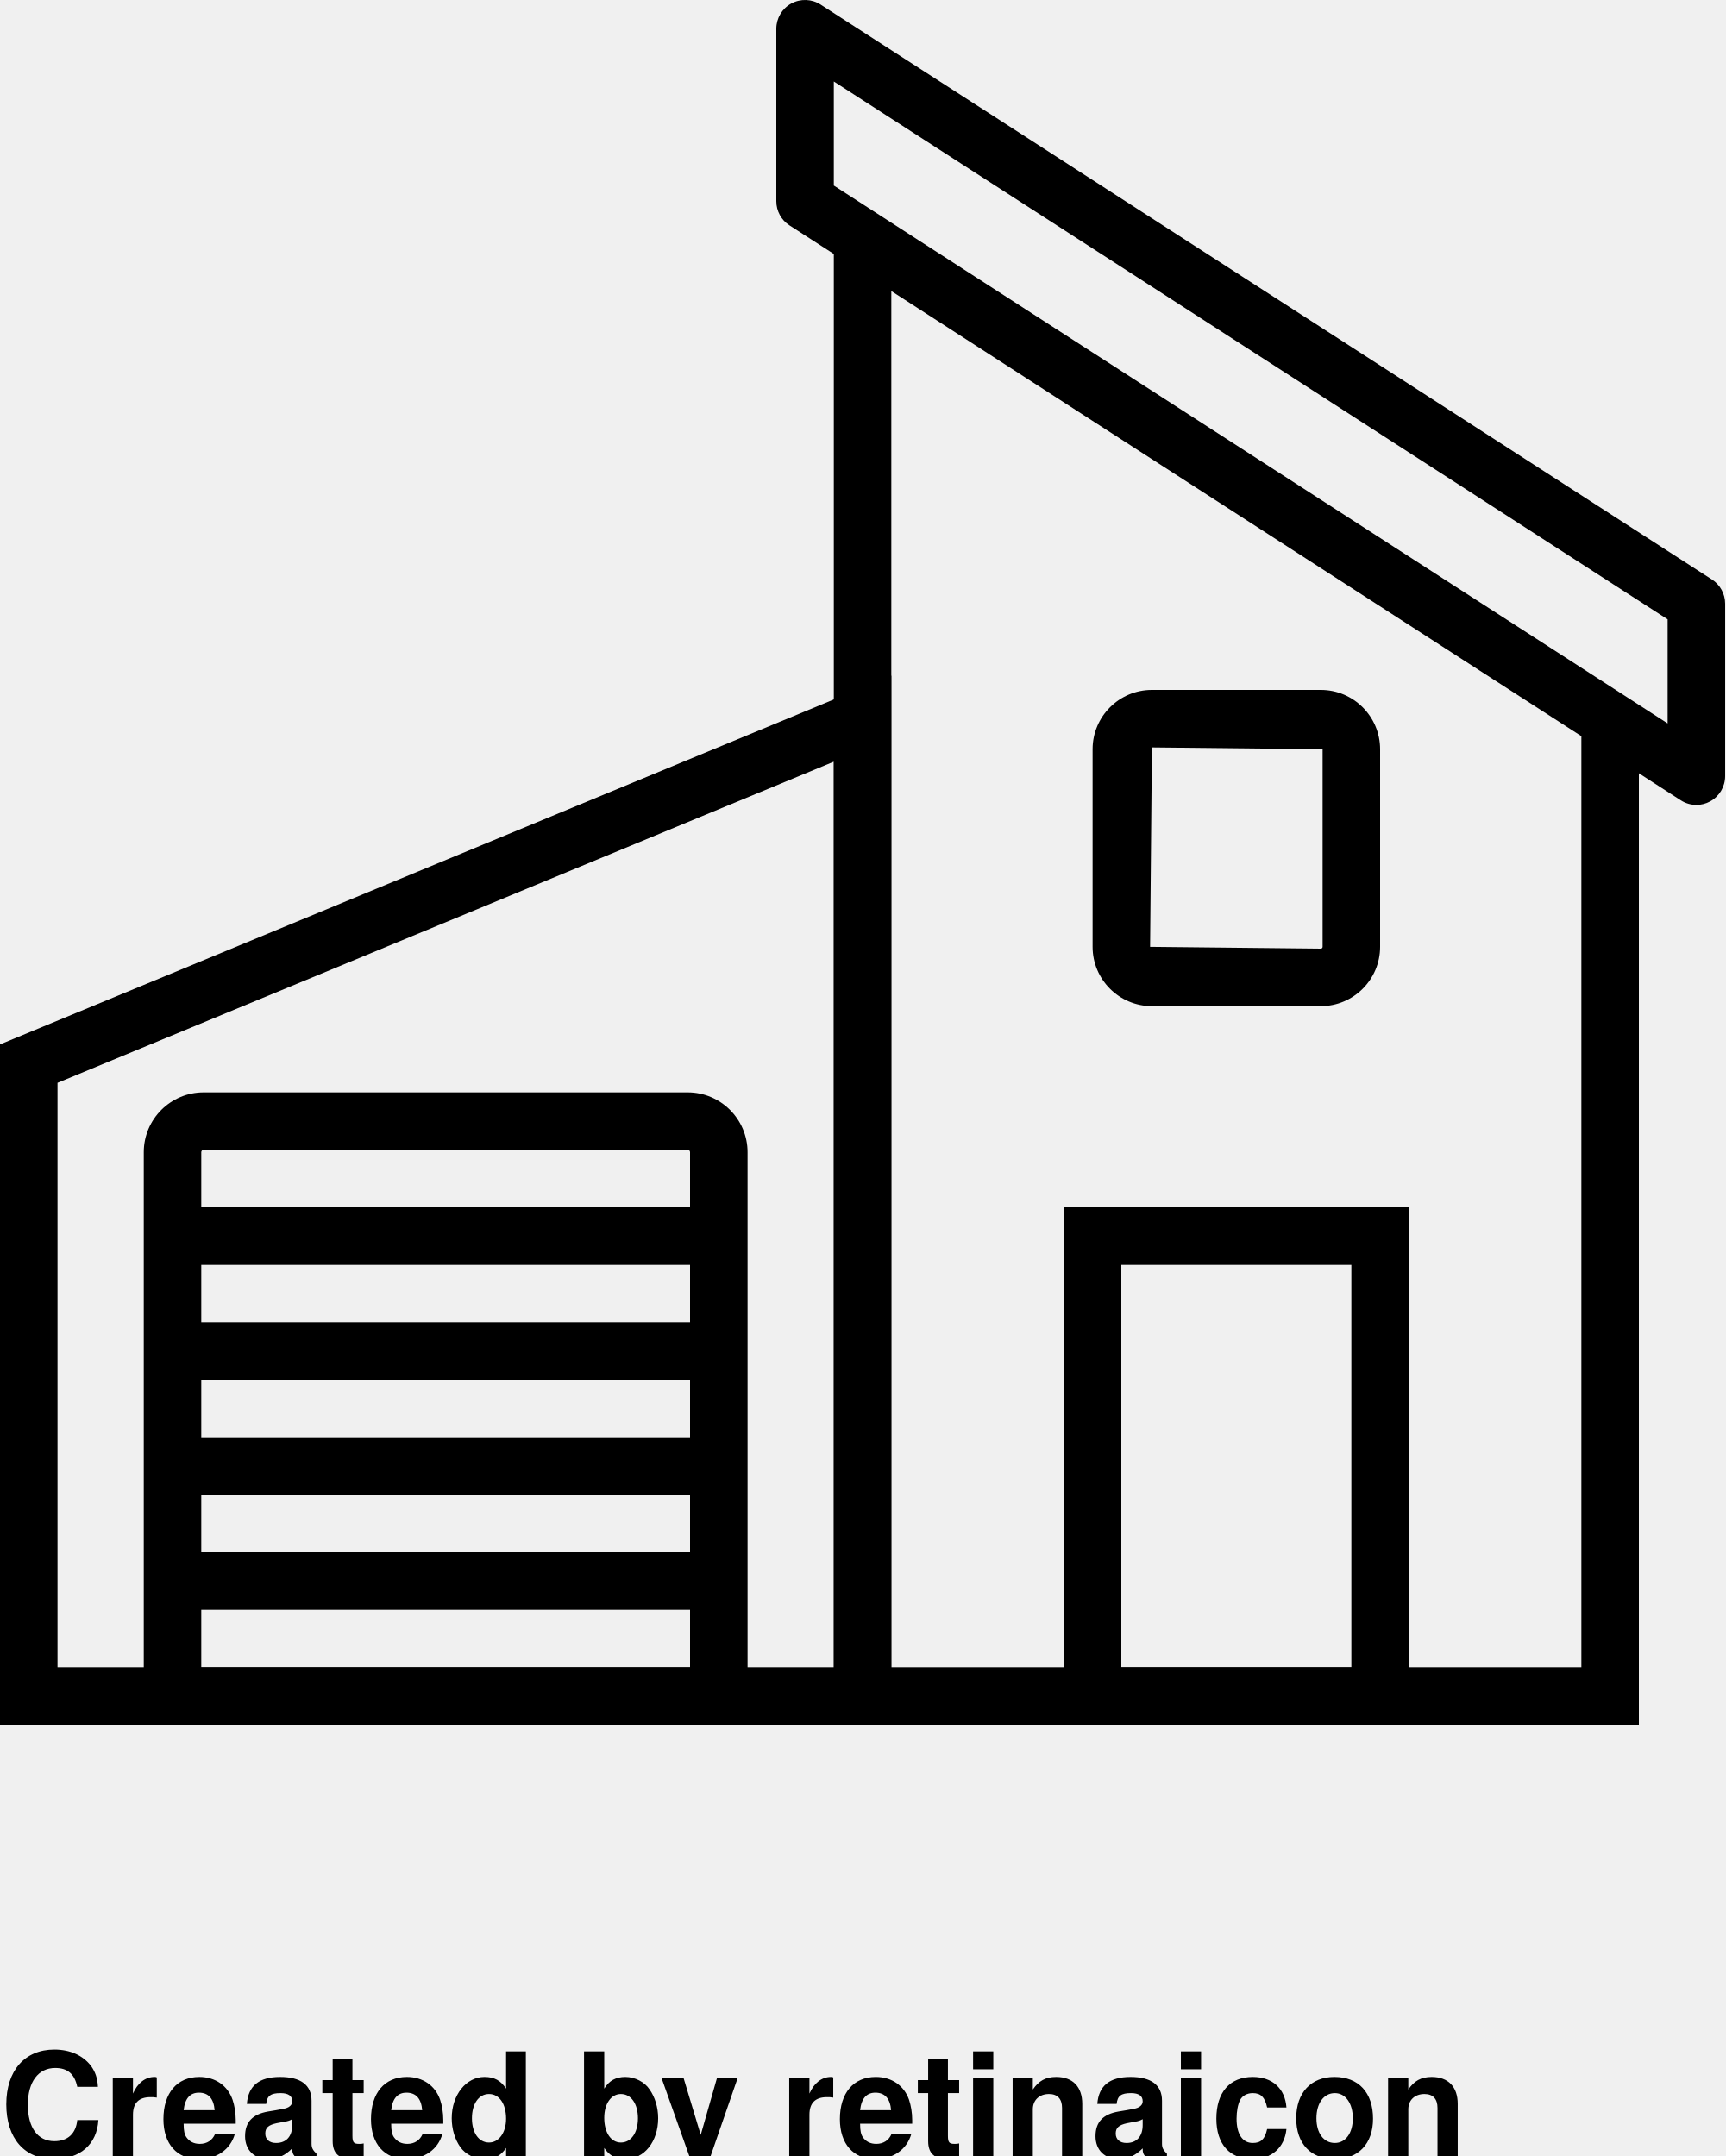
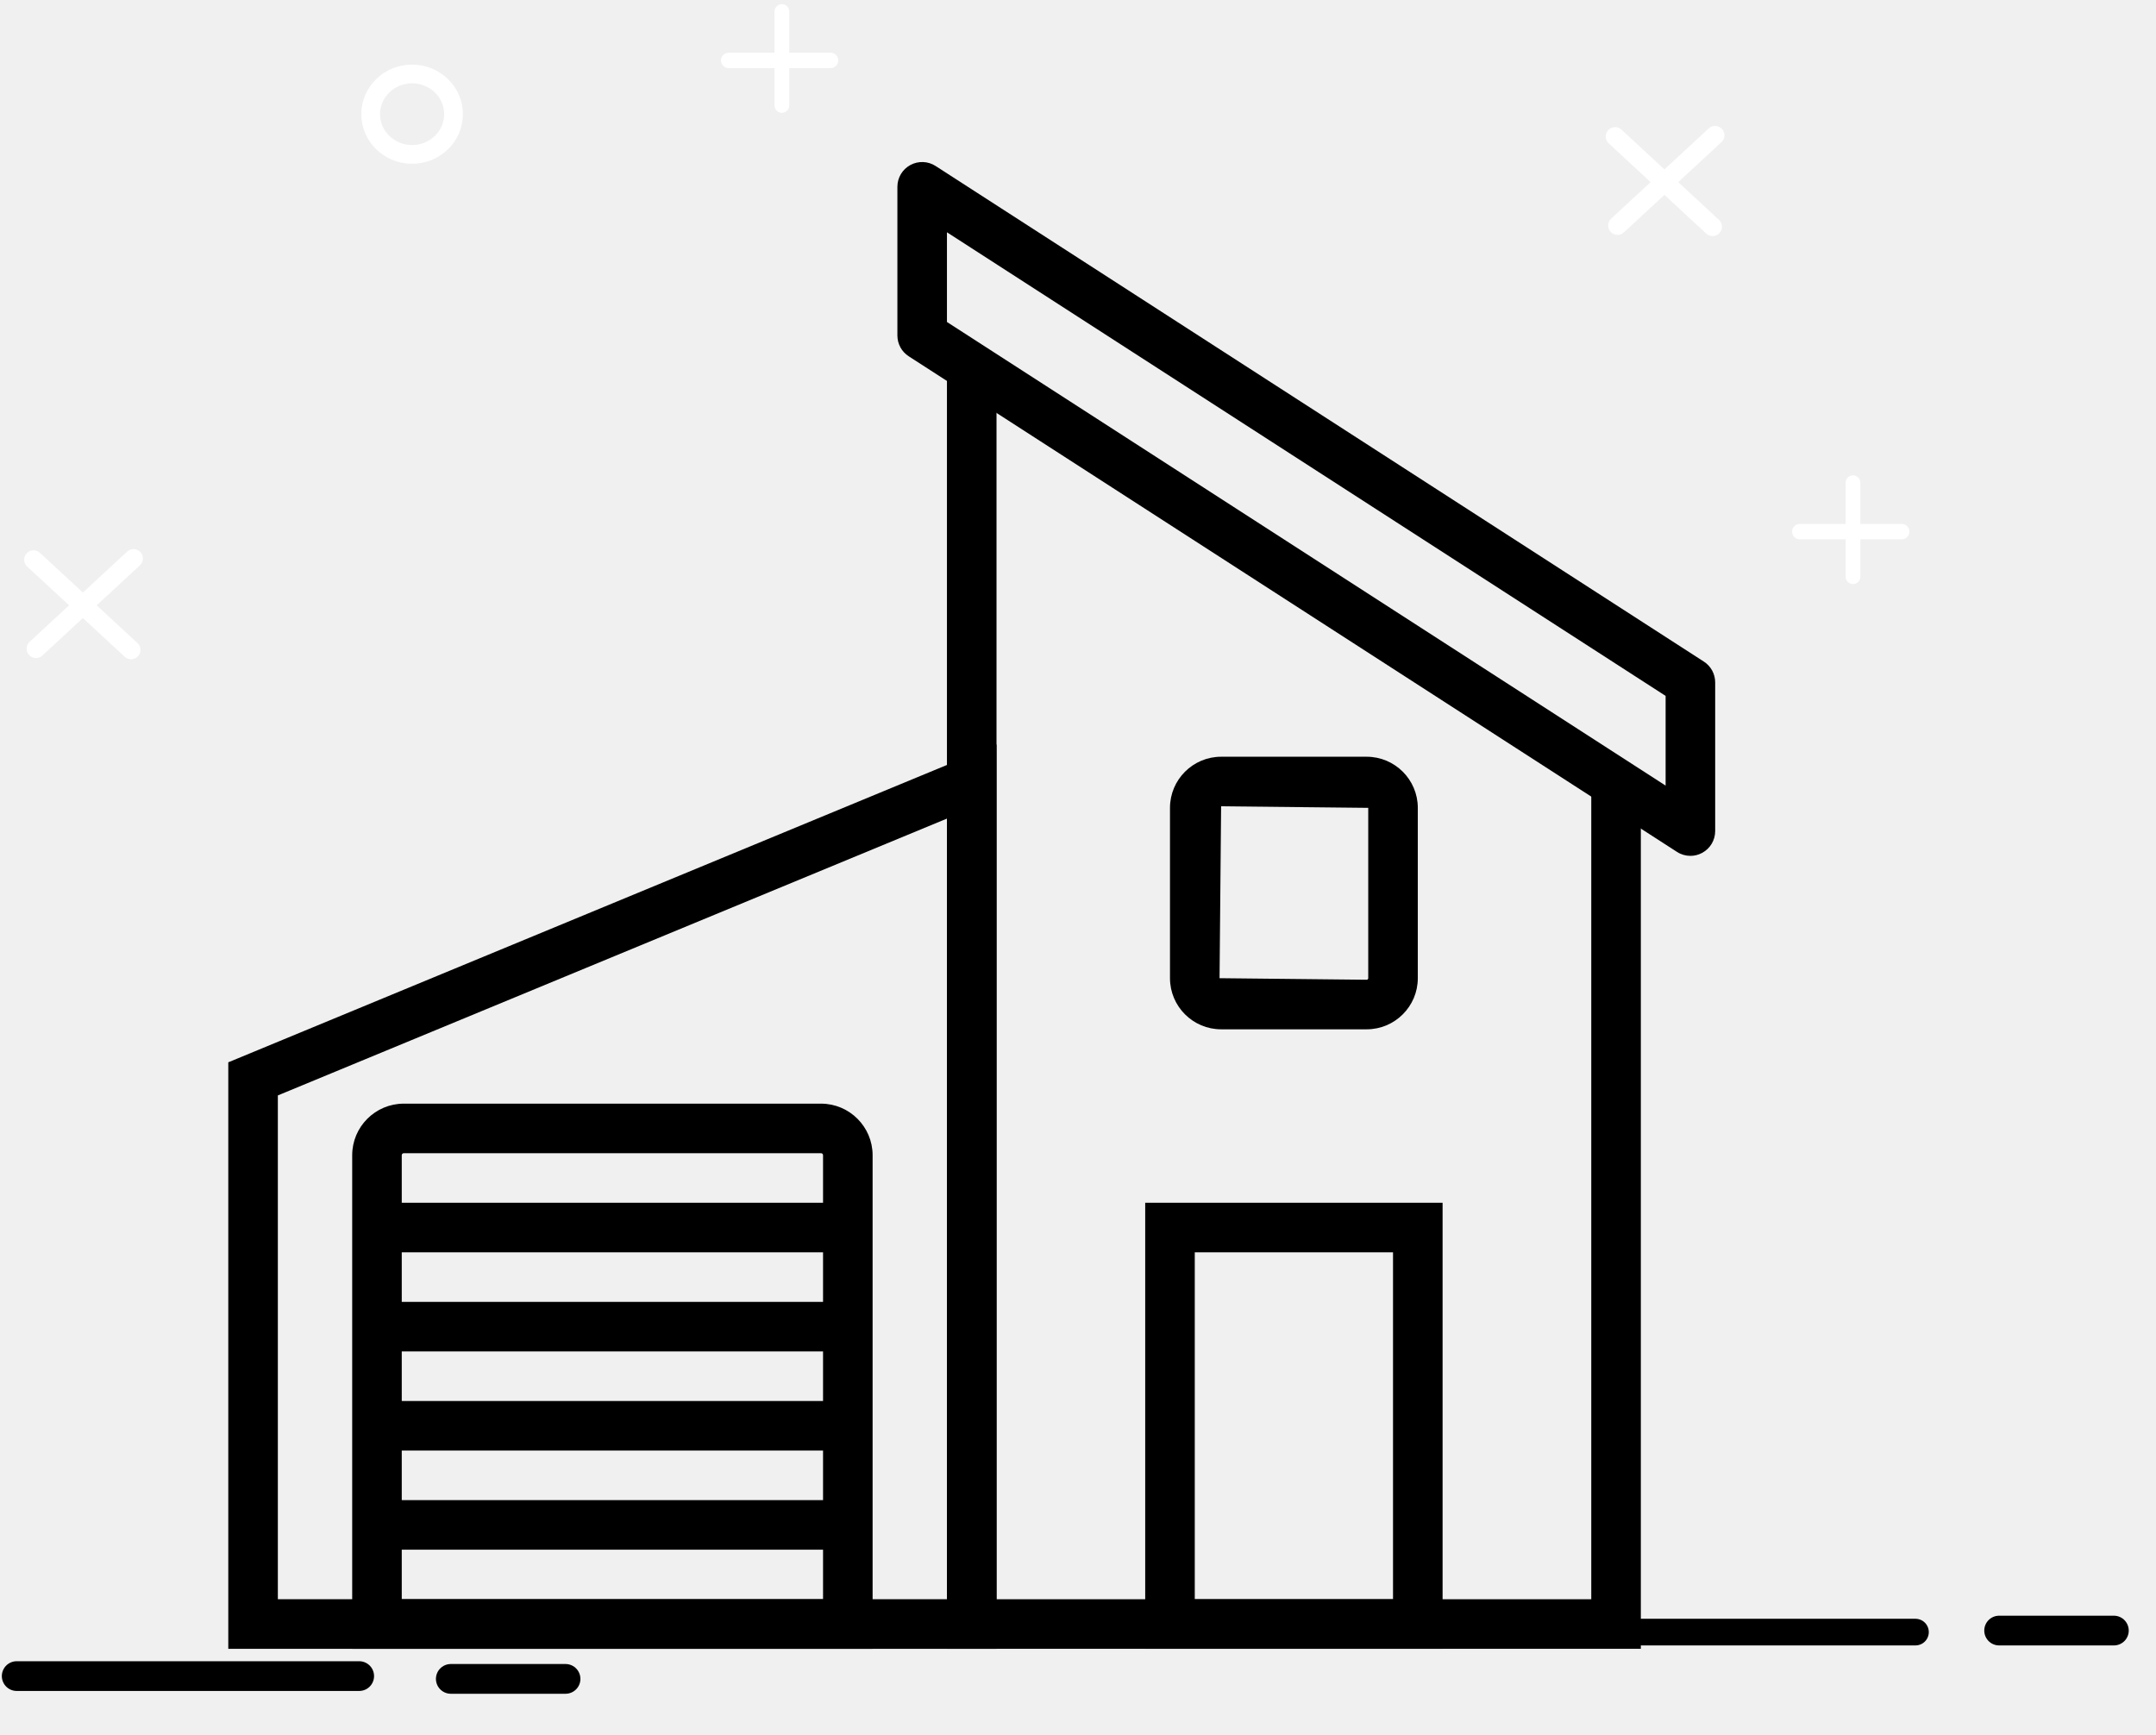
- <svg xmlns="http://www.w3.org/2000/svg" viewBox="0 0 60 75" version="1.1" x="0px" y="0px">
-   <g stroke="none" stroke-width="1" fill="none" fill-rule="evenodd">
-     <g fill="#000000">
-       <path d="M31,60 L0,60 L0,36.332 L31,23.504 L31,60 L31,60 Z M2,58 L29,58 L29,26.496 L2,37.668 L2,58 L2,58 Z" />
-       <path d="M59,28 C58.811,28 58.623,27.947 58.458,27.84 L27.458,7.84 C27.172,7.656 27,7.34 27,7 L27,1 C27,0.634 27.2,0.297 27.521,0.122 C27.843,-0.053 28.235,-0.039 28.542,0.16 L59.542,20.16 C59.828,20.344 60,20.66 60,21 L60,27 C60,27.366 59.8,27.703 59.478,27.878 C59.329,27.96 59.165,28 59,28 L59,28 Z M29,6.455 L58,25.165 L58,21.545 L29,2.835 L29,6.455 L29,6.455 Z" />
-       <path d="M37,42 L49,42 L49,60 L37,60 L37,42 Z M39,58 L47,58 L47,44 L39,44 L39,58 Z" />
-       <path d="M45.937,35 L40.063,35 C38.925,35 38,34.074 38,32.937 L38,26.063 C38,24.926 38.925,24 40.063,24 L45.937,24 C47.075,24 48,24.926 48,26.063 L48,32.937 C48,34.074 47.075,35 45.937,35 L45.937,35 Z M40.063,26 L40,32.937 L45.937,33 C45.972,33 46,32.972 46,32.937 L46,26.063 L40.063,26 L40.063,26 Z" />
-       <path d="M26,60 L5,60 L5,40.081 C5,38.934 5.934,38 7.081,38 L23.919,38 C25.066,38 26,38.934 26,40.081 L26,60 L26,60 Z M7,58 L24,58 L24,40.081 C24,40.036 23.964,40 23.919,40 L7.081,40 C7.036,40 7,40.036 7,40.081 L7,58 L7,58 Z" />
-       <path d="M6,42 L25,42 L25,44 L6,44 L6,42 Z" />
-       <path d="M6,46 L25,46 L25,48 L6,48 L6,46 Z" />
-       <path d="M6,50 L25,50 L25,52 L6,52 L6,50 Z" />
-       <path d="M6,54 L25,54 L25,56 L6,56 L6,54 Z" />
-       <path d="M57,60 L29,60 L29,8 L31,8 L31,58 L55,58 L55,25 L57,25 L57,60" />
+ <svg xmlns="http://www.w3.org/2000/svg" viewBox="0 0 87 70" version="1.1" x="0px" y="0px" id="svg6602" width="87" height="70">
+   <defs id="defs6606" />
+   <g id="g6600" style="fill:none;fill-rule:evenodd;stroke:none;stroke-width:1" transform="translate(9.211963,6.538802)">
+     <g id="g6598" style="fill:#000000">
+       <path d="M 31,60 H 0 V 36.332 L 31,23.504 Z M 2,58 H 29 V 26.496 L 2,37.668 Z" id="path6578" />
+       <path d="m 59,28 c -0.189,0 -0.377,-0.053 -0.542,-0.16 l -31,-20 C 27.172,7.656 27,7.34 27,7 V 1 c 0,-0.366 0.2,-0.703 0.521,-0.878 0.322,-0.175 0.714,-0.161 1.021,0.038 l 31,20 C 59.828,20.344 60,20.66 60,21 v 6 c 0,0.366 -0.2,0.703 -0.522,0.878 C 59.329,27.96 59.165,28 59,28 Z M 29,6.455 58,25.165 v -3.62 L 29,2.835 Z" id="path6580" />
+       <path d="M 37,42 H 49 V 60 H 37 Z m 2,16 h 8 V 44 h -8 z" id="path6582" />
+       <path d="M 45.937,35 H 40.063 C 38.925,35 38,34.074 38,32.937 V 26.063 C 38,24.926 38.925,24 40.063,24 h 5.874 C 47.075,24 48,24.926 48,26.063 v 6.874 C 48,34.074 47.075,35 45.937,35 Z M 40.063,26 40,32.937 45.937,33 C 45.972,33 46,32.972 46,32.937 v -6.874 z" id="path6584" />
+       <path d="M 26,60 H 5 V 40.081 C 5,38.934 5.934,38 7.081,38 H 23.919 C 25.066,38 26,38.934 26,40.081 Z M 7,58 H 24 V 40.081 C 24,40.036 23.964,40 23.919,40 H 7.081 C 7.036,40 7,40.036 7,40.081 Z" id="path6586" />
+       <path d="m 6,42 h 19 v 2 H 6 Z" id="path6588" />
+       <path d="m 6,46 h 19 v 2 H 6 Z" id="path6590" />
+       <path d="m 6,50 h 19 v 2 H 6 Z" id="path6592" />
+       <path d="m 6,54 h 19 v 2 H 6 Z" id="path6594" />
+       <path d="M 57,60 H 29 V 8 h 2 V 58 H 55 V 25 h 2 v 35" id="path6596" />
    </g>
  </g>
-   <text x="0" y="75" fill="#000000" font-size="5px" font-weight="bold" font-family="'Helvetica Neue', Helvetica, Arial-Unicode, Arial, Sans-serif">Created by retinaicon</text>
-   <text x="0" y="80" fill="#000000" font-size="5px" font-weight="bold" font-family="'Helvetica Neue', Helvetica, Arial-Unicode, Arial, Sans-serif">from the Noun Project</text>
+   <ellipse style="opacity:1;fill:none;fill-opacity:1;stroke:#ffffff;stroke-width:0.756;stroke-linecap:round;stroke-miterlimit:4;stroke-dasharray:none;stroke-opacity:1" id="path4519" cx="16.629" cy="4.608" rx="1.672" ry="1.623" />
+   <path style="fill:none;stroke:#ffffff;stroke-width:0.756;stroke-linecap:round;stroke-linejoin:miter;stroke-miterlimit:4;stroke-dasharray:none;stroke-opacity:1" d="m 65.173,5.509 3.935,3.64" id="path4490" />
+   <path style="fill:none;stroke:#ffffff;stroke-width:0.756;stroke-linecap:round;stroke-linejoin:miter;stroke-miterlimit:4;stroke-dasharray:none;stroke-opacity:1" d="M 69.207,5.46 65.272,9.1" id="path4490-9" />
+   <path style="fill:none;stroke:#ffffff;stroke-width:0.756;stroke-linecap:round;stroke-linejoin:miter;stroke-miterlimit:4;stroke-dasharray:none;stroke-opacity:1" d="m 1.354,22.587 3.935,3.64" id="path4490-8" />
+   <path style="fill:none;stroke:#ffffff;stroke-width:0.756;stroke-linecap:round;stroke-linejoin:miter;stroke-miterlimit:4;stroke-dasharray:none;stroke-opacity:1" d="M 5.388,22.538 1.452,26.178" id="path4490-9-2" />
+   <path style="fill:none;stroke:#ffffff;stroke-width:0.621;stroke-linecap:round;stroke-linejoin:miter;stroke-miterlimit:4;stroke-dasharray:none;stroke-opacity:1" d="m 29.404,2.438 h 4.112" id="path4539" />
+   <path style="fill:none;stroke:#ffffff;stroke-width:0.596;stroke-linecap:round;stroke-linejoin:miter;stroke-miterlimit:4;stroke-dasharray:none;stroke-opacity:1" d="M 31.551,0.466 V 4.255" id="path4539-5" />
+   <path style="fill:none;stroke:#000000;stroke-width:1.2;stroke-linecap:round;stroke-linejoin:miter;stroke-miterlimit:4;stroke-dasharray:none;stroke-opacity:1" d="M 0.674,67.64 H 14.494" id="path7212" />
+   <path style="fill:none;stroke:#000000;stroke-width:1.2;stroke-linecap:round;stroke-linejoin:miter;stroke-miterlimit:4;stroke-dasharray:none;stroke-opacity:1" d="m 18.191,67.753 h 4.63" id="path7212-2" />
+   <path style="fill:none;stroke:#000000;stroke-width:1.075;stroke-linecap:round;stroke-linejoin:miter;stroke-miterlimit:4;stroke-dasharray:none;stroke-opacity:1" d="M 66.212,65.865 H 77.294" id="path7212-27" />
+   <path style="fill:none;stroke:#000000;stroke-width:1.2;stroke-linecap:round;stroke-linejoin:miter;stroke-miterlimit:4;stroke-dasharray:none;stroke-opacity:1" d="m 80.67,65.803 h 4.63" id="path7212-2-7" />
+   <path style="fill:none;stroke:#ffffff;stroke-width:0.621;stroke-linecap:round;stroke-linejoin:miter;stroke-miterlimit:4;stroke-dasharray:none;stroke-opacity:1" d="m 72.626,21.454 h 4.112" id="path4539-4" />
+   <path style="fill:none;stroke:#ffffff;stroke-width:0.596;stroke-linecap:round;stroke-linejoin:miter;stroke-miterlimit:4;stroke-dasharray:none;stroke-opacity:1" d="m 74.773,19.482 v 3.79" id="path4539-5-7" />
</svg>
